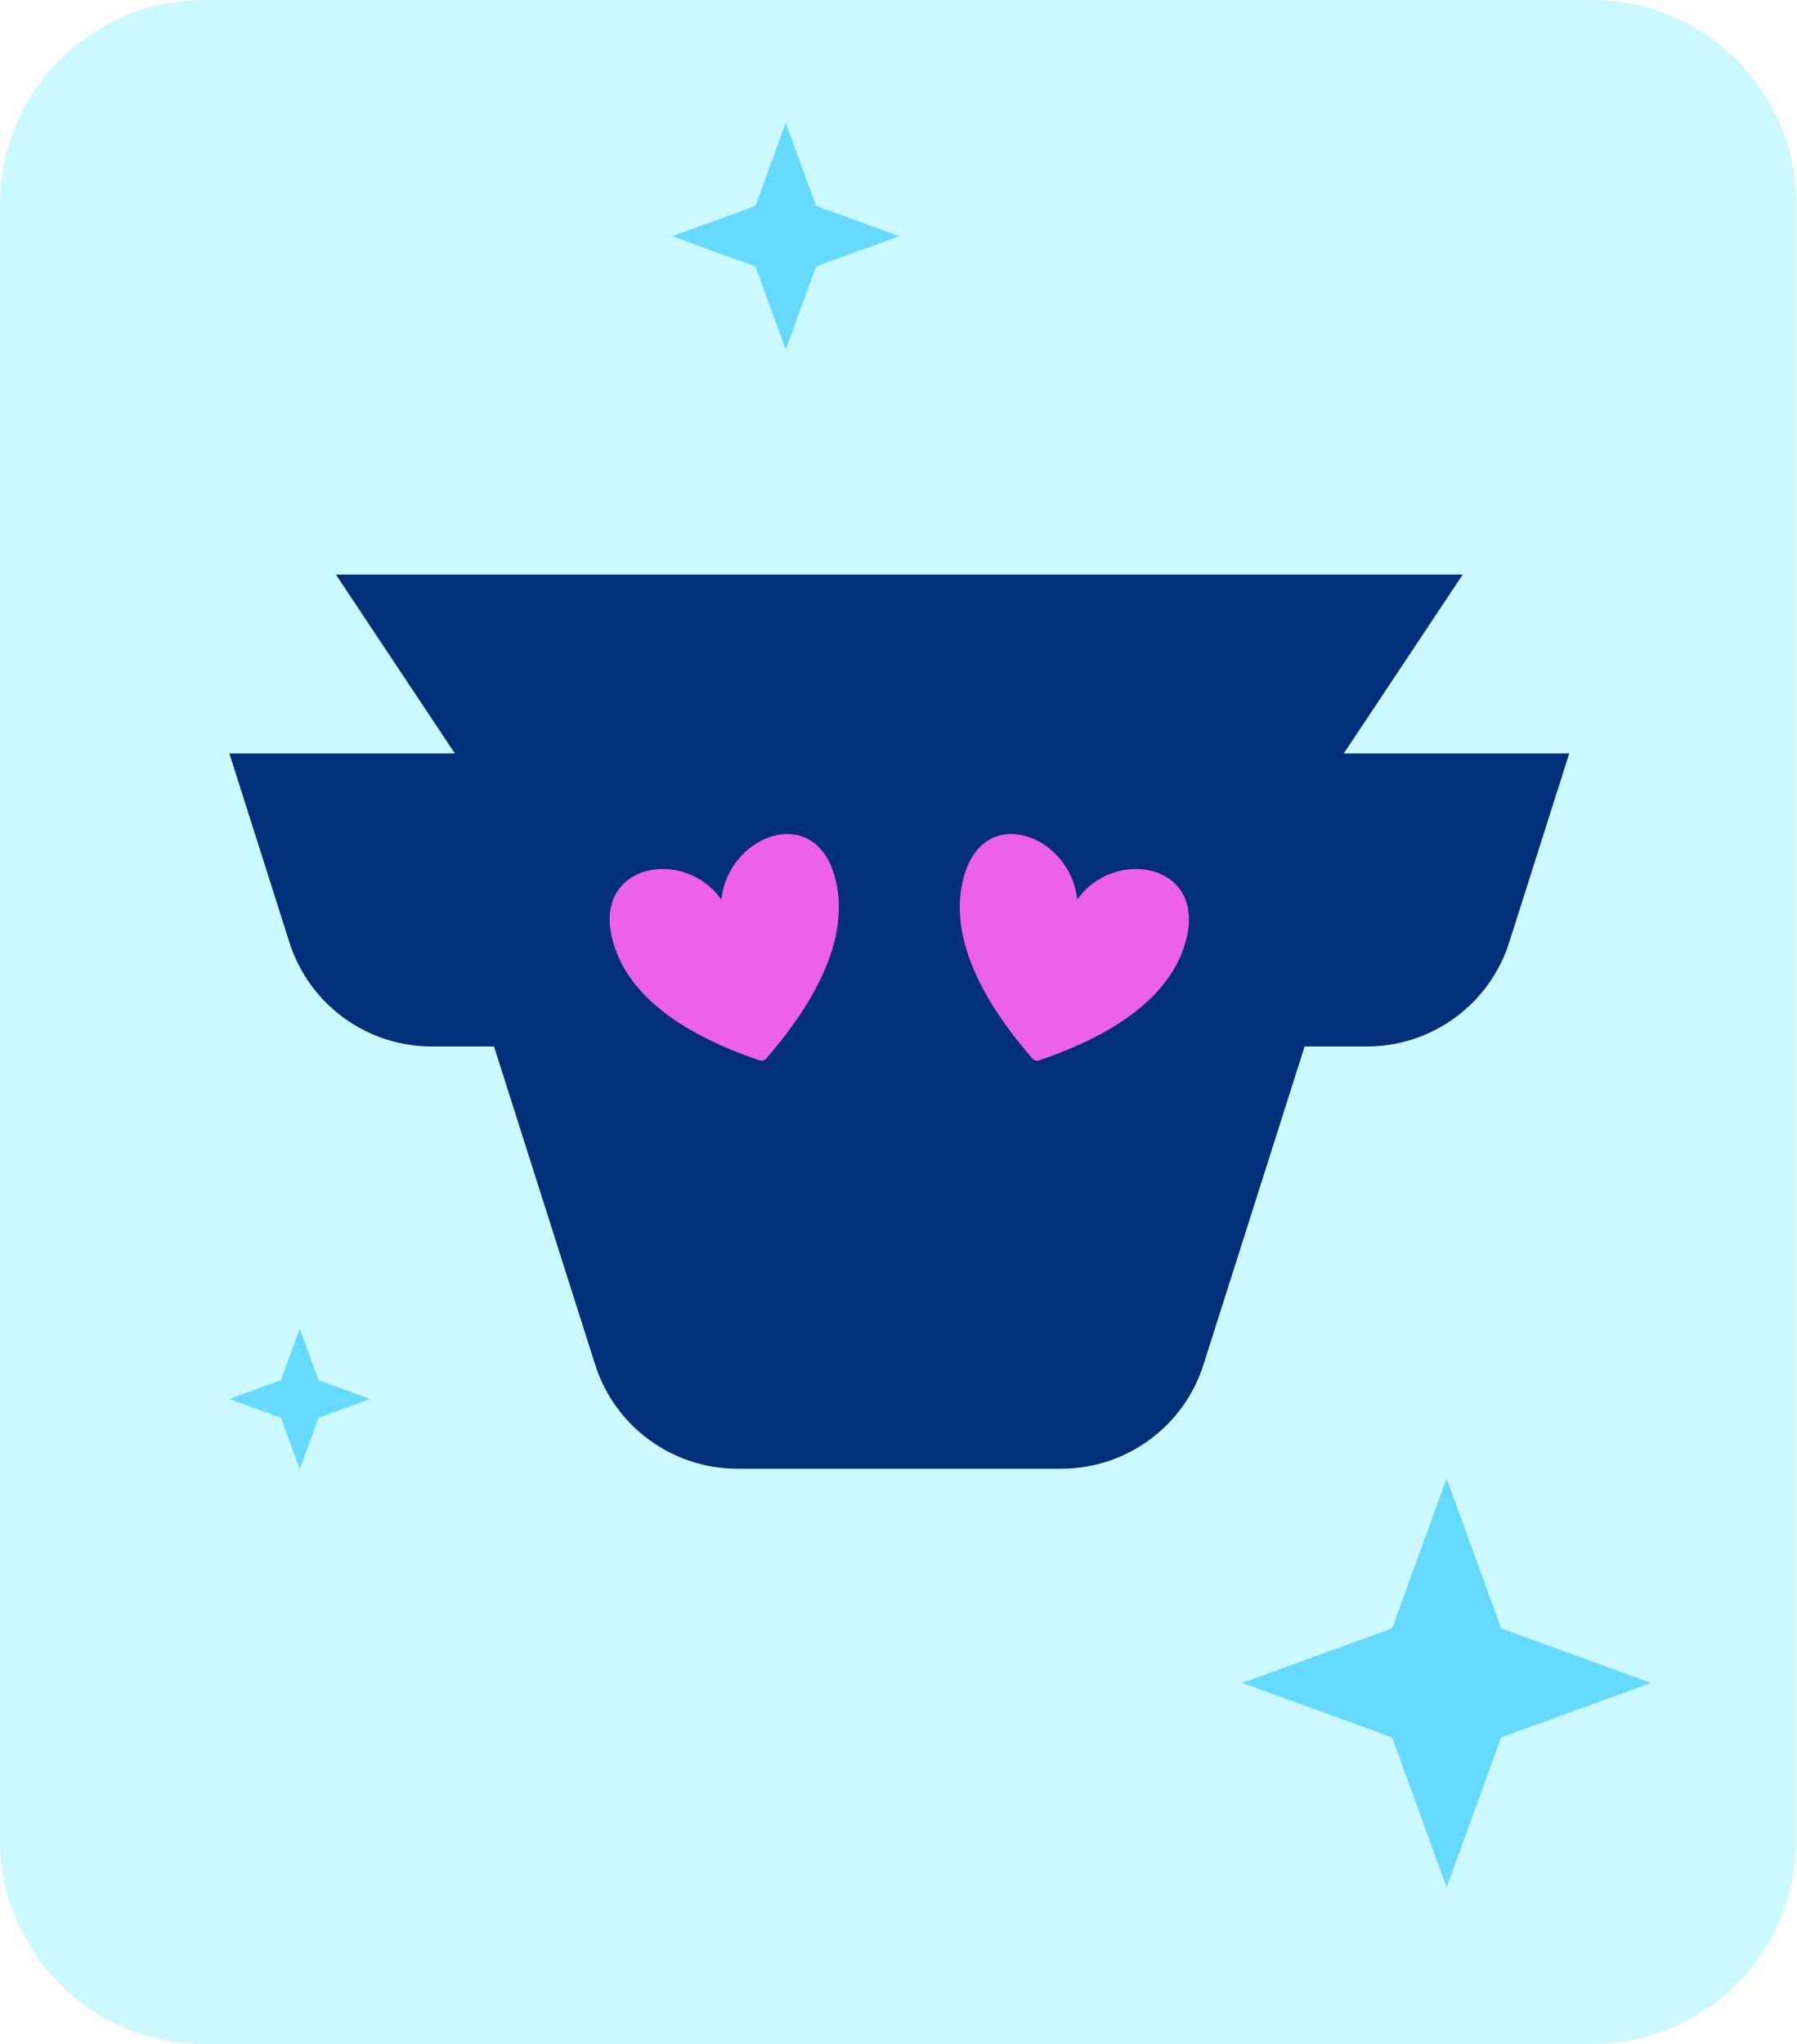
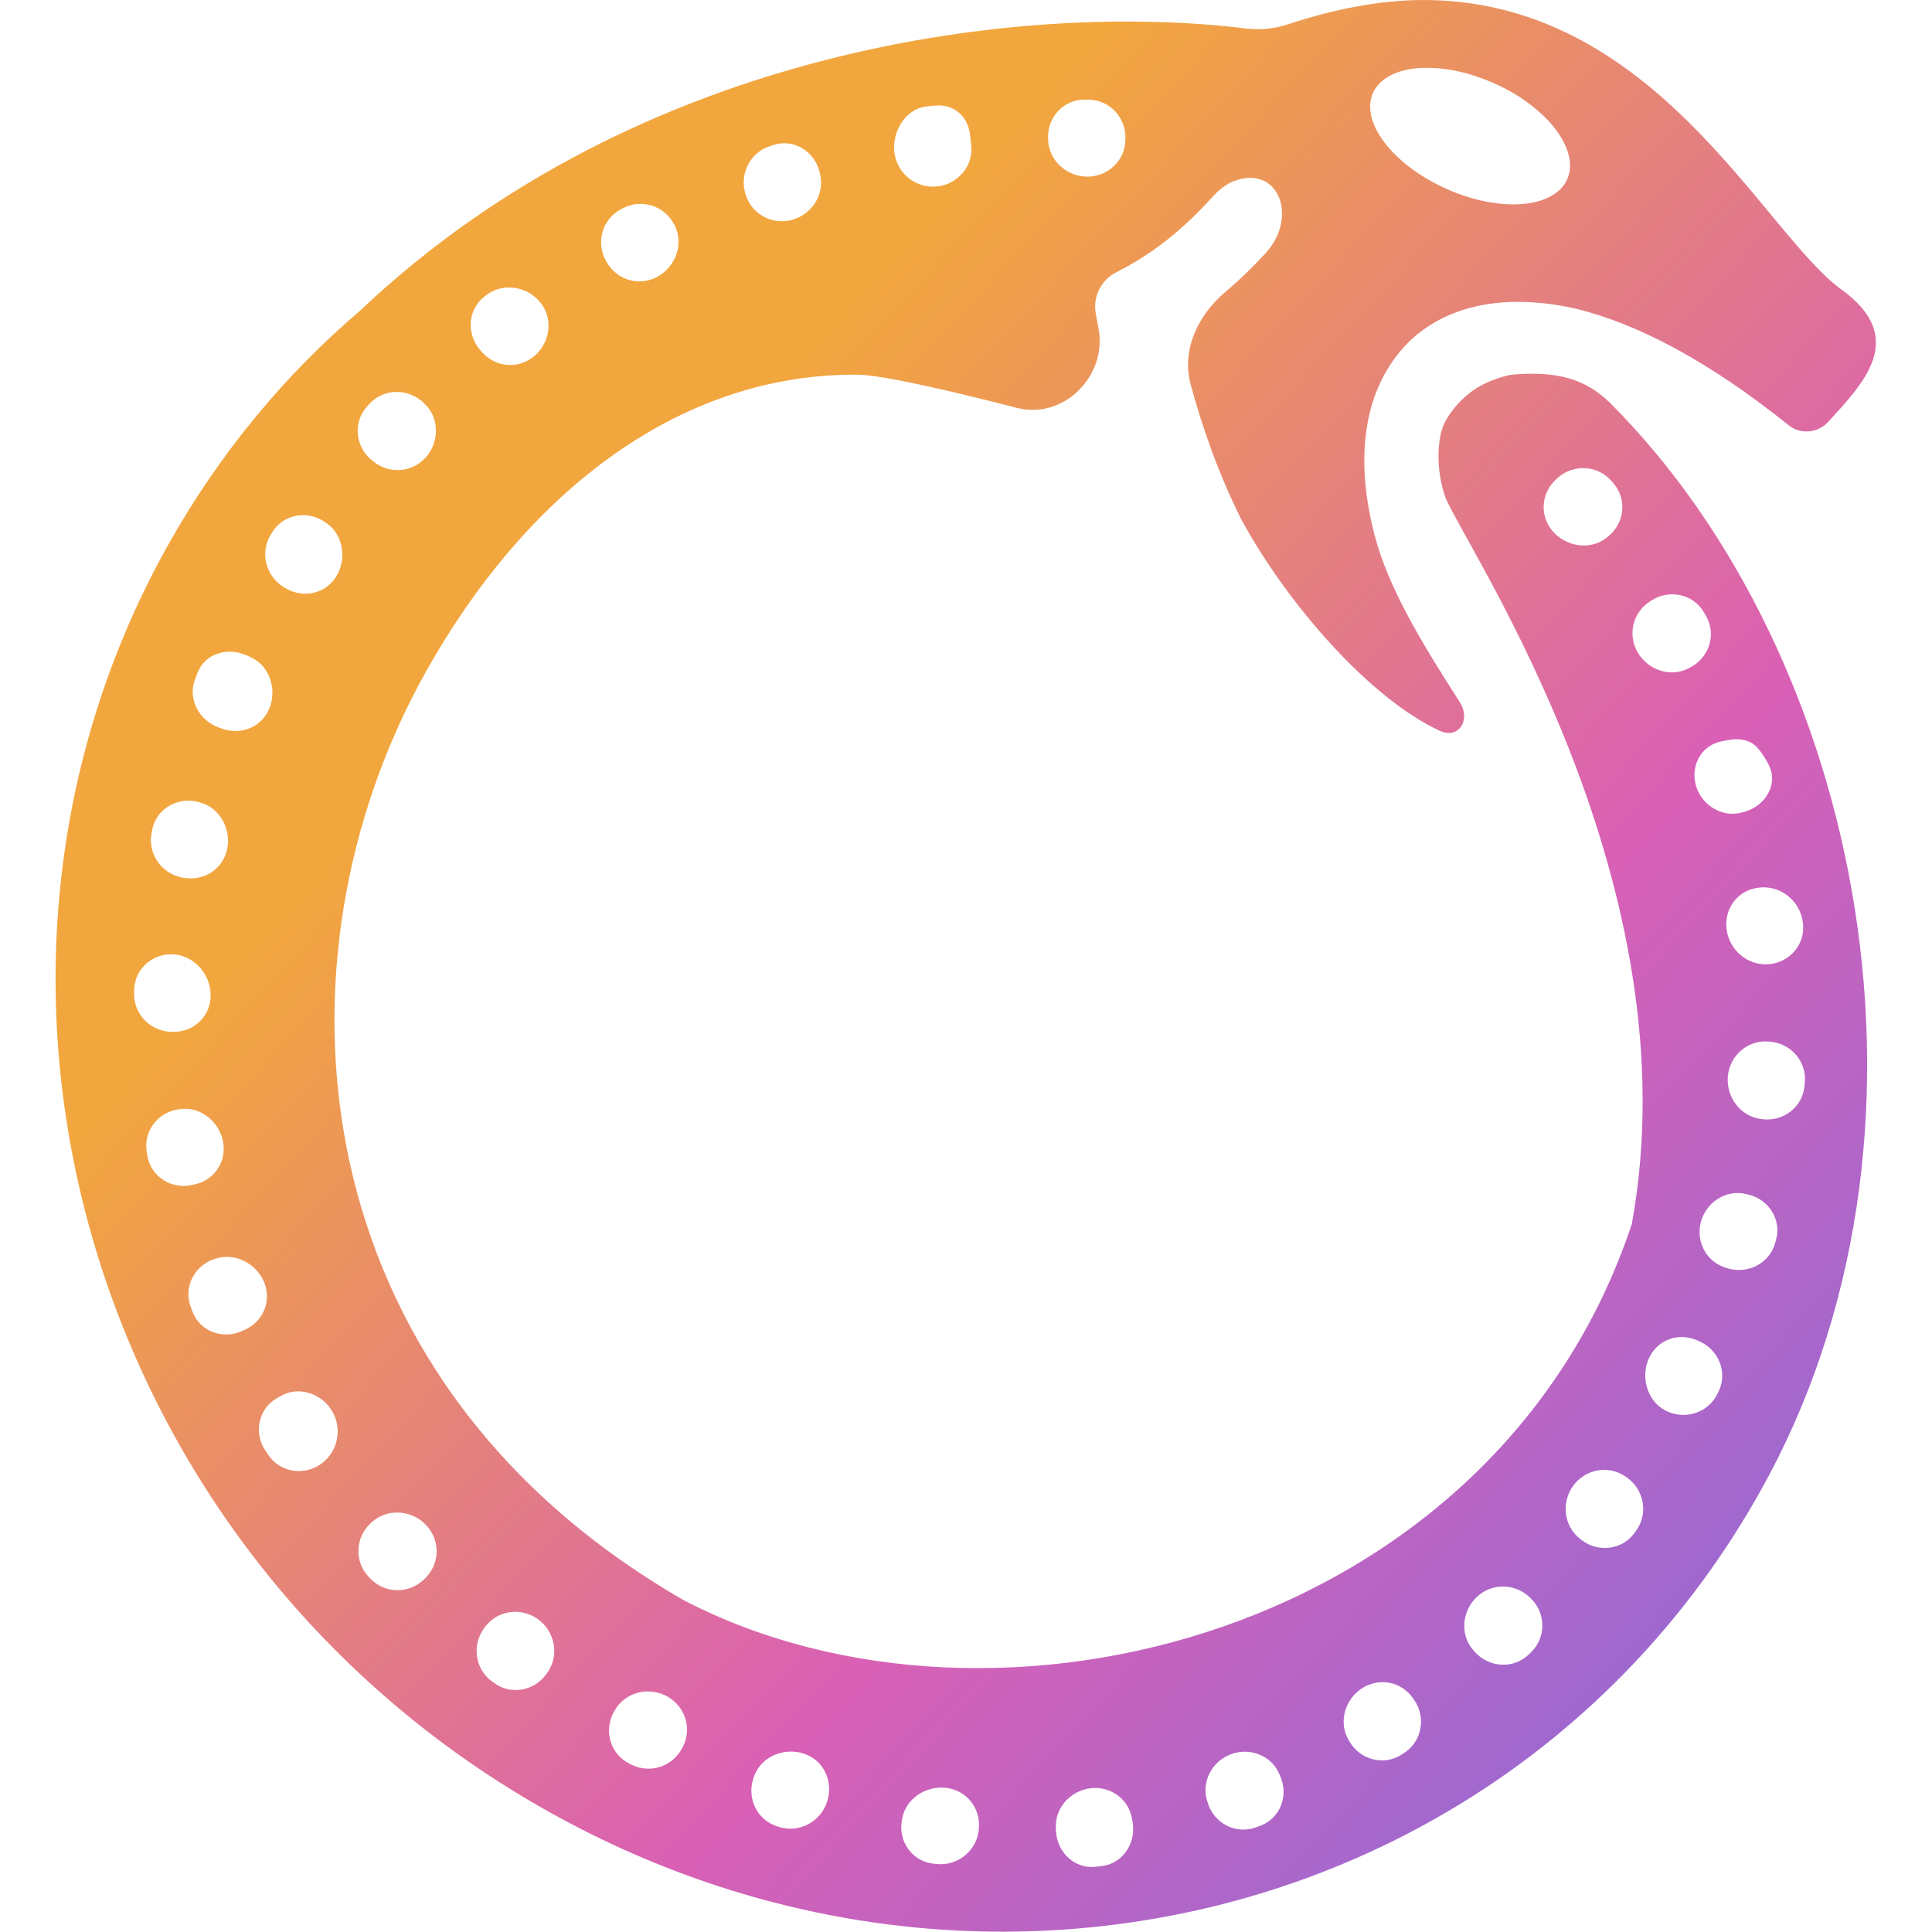
- <svg xmlns="http://www.w3.org/2000/svg" fill="none" viewBox="0 0 791 900">
-   <rect width="791" height="900" fill="#CCF8FF" rx="90" />
-   <path fill="#012F7A" fill-rule="evenodd" d="M324.765 646.703c-28.658 0-54.016-18.52-62.681-45.778l-44.546-140.137H190.15c-28.658 0-54.016-18.52-62.681-45.778L101 331.741h99.282L147.917 253h496.166l-52.365 78.741H691l-26.469 83.269c-8.665 27.258-34.023 45.778-62.681 45.778h-27.388l-44.546 140.137c-8.665 27.258-34.023 45.778-62.681 45.778h-142.47Zm-33.654-224.192c0 21.14 15.817 38.277 35.328 38.277 19.511 0 35.328-17.137 35.328-38.277s-15.817-38.277-35.328-38.277c-19.511 0-35.328 17.137-35.328 38.277Zm209.778 0c0 21.14-15.817 38.277-35.328 38.277-19.511 0-35.328-17.137-35.328-38.277s15.817-38.277 35.328-38.277c19.511 0 35.328 17.137 35.328 38.277Z" clip-rule="evenodd" />
-   <path fill="#012F7A" d="M268.462 367.229h255.075v99.812H268.462z" />
-   <path fill="#ED60E9" d="M269.698 413.838c8.091 31.155 44.8 46.225 64.69 53.049a2.826 2.826 0 0 0 3.078-.851c13.918-16.17 38.406-48.16 30.315-79.315-8.828-33.993-47.428-18.77-50.117 9.417-15.988-23.023-56.794-16.293-47.966 17.7Zm252.603 0c-8.091 31.155-44.8 46.225-64.69 53.049a2.826 2.826 0 0 1-3.078-.851c-13.918-16.17-38.406-48.16-30.315-79.315 8.828-33.993 47.428-18.77 50.117 9.417 15.988-23.023 56.794-16.293 47.966 17.7Z" />
-   <path fill="#65D9FF" d="m547 741 66-24 24-66 24 66 66 24-66 24-24 66-24-66-66-24ZM296 104l36.667-13.333L346 54l13.333 36.667L396 104l-36.667 13.333L346 154l-13.333-36.667L296 104ZM163 616l-22.733 8.267L132 647l-8.267-22.733L101 616l22.733-8.267L132 585l8.267 22.733L163 616Z" />
+ <svg xmlns="http://www.w3.org/2000/svg" viewBox="0 0 730 730" width="256" height="256" fill="none">
+   <defs>
+     <linearGradient id="greg-sunset" x1="0%" y1="0%" x2="100%" y2="100%">
+       <stop offset="0%" stop-color="#F2A63E" />
+       <stop offset="30%" stop-color="#F2A63E" />
+       <stop offset="65%" stop-color="#D960B5" />
+       <stop offset="100%" stop-color="#7A6EE0" />
+     </linearGradient>
+   </defs>
+   <g transform="translate(21.0,0)">
+     <path d="M514.935 0.013C500.381 0.288 484.137 3.096 465.674 9.181C460.548 10.87 455.118 11.427 449.762 10.765C367.206 0.559 221.045 16.996 115.092 117.357C86.701 141.529 62.014 171.216 42.607 205.747C-48.758 368.716 11.529 581.06 178.373 679.966C344.935 778.716 552.904 726.372 644.154 563.404C719.31 429.81 683.219 248.06 587.279 152.154C577.719 142.935 567.283 140.184 550.219 141.56C550.219 141.56 541.219 142.993 534.219 148.56C527.219 154.126 524.719 160.06 524.719 160.06C522.219 165.06 521.219 177.06 525.248 188.247C534.5 209.56 619.058 333.935 595.56 462.561C543.902 617.466 354.721 665.811 237.219 604.561C90.938 520.186 79.25 362.466 139.719 254.185C176.75 187.779 234.125 141.247 302.719 141.56C312.095 141.56 339.114 147.895 363.297 154.126C380.822 158.641 397.406 142.067 394.092 124.275C393.725 122.308 393.368 120.332 393.015 118.345C391.893 112.006 395.115 105.704 400.873 102.826C414.083 96.221 425.902 86.835 436.672 74.896C439.085 72.222 441.881 69.691 445.252 68.425C462.249 62.044 469.552 82.135 457.309 95.539C452.45 100.858 447.333 105.822 441.94 110.376C431.692 119.028 425.373 132.199 428.861 145.149C433.272 161.529 439.453 179.051 447.904 196.06C465.87 229.081 497.236 264.355 523.137 276.17C530.226 279.404 534.829 271.922 530.617 265.367C516.018 242.648 503.519 221.967 498.373 202.154C491.342 175.122 493.529 150.279 507.904 132.935C518.529 120.013 535.248 113.607 554.31 114.076C560.717 114.232 567.279 115.013 574.154 116.576C597.844 122.276 624.833 136.591 654.877 160.697C659.302 164.248 665.881 163.646 669.713 159.461C683.227 144.701 699.959 127.616 674.779 109.388C645 87.83 603.842 -1.237 514.935 0.013ZM519.467 25.638C526.342 25.794 534.154 27.513 541.967 30.794C562.279 39.232 575.56 55.482 571.498 66.888C567.435 78.294 547.592 80.638 527.123 72.044C506.654 63.45 493.373 47.357 497.435 35.95C499.779 29.544 507.123 25.951 516.654 25.638H519.467ZM390.401 37.659C398.367 37.789 404.539 44.553 404.241 52.514L404.214 53.221C403.924 60.976 397.307 66.909 389.549 66.736C381.787 66.562 375.232 60.5 375.024 52.739L375.006 52.078C374.793 44.172 380.969 37.543 388.877 37.637C389.385 37.643 389.893 37.65 390.401 37.659ZM332.719 39.857C339.808 39.377 344.908 44.258 345.592 51.331L345.98 55.342C346.703 62.812 340.854 69.469 333.409 70.412C325.647 71.396 318.547 66.19 317.084 58.504C315.585 50.621 320.615 41.529 328.543 40.294C329.658 40.121 331.009 39.972 332.719 39.857ZM271.413 54.737C278.953 52.349 286.655 57.145 288.633 64.803L288.805 65.469C290.729 72.919 286.254 80.505 278.934 82.876C271.635 85.241 263.726 81.577 261.054 74.384L260.911 73.997C258.069 66.347 262.089 57.761 269.85 55.238C270.374 55.068 270.895 54.901 271.413 54.737ZM214.39 78.652C221.533 74.911 230.344 77.847 233.881 85.094L234.044 85.428C237.461 92.428 234.097 101.054 227.2 104.676C220.319 108.29 212.098 105.776 208.228 99.035L208.035 98.699C204.018 91.702 206.537 82.771 213.682 79.023C213.918 78.899 214.154 78.775 214.39 78.652ZM183.753 115.058C188.179 121.323 186.514 130.155 180.472 134.881C174.418 139.615 165.929 138.702 160.945 132.853L160.312 132.11C155.145 126.046 155.763 116.982 162.031 112.065C162.235 111.905 162.438 111.746 162.641 111.588C169.232 106.44 178.928 108.227 183.753 115.058ZM118.536 152.664C124.017 146.632 133.37 146.611 139.176 152.331L139.712 152.858C145.141 158.206 144.935 167.253 139.816 172.899C134.564 178.693 125.942 179.2 119.897 174.239L119.447 173.87C113.23 168.768 112.284 159.595 117.668 153.623C117.958 153.301 118.247 152.982 118.536 152.664ZM567.378 180.722C573.342 175.233 582.671 175.652 587.943 181.809C588.207 182.117 588.469 182.425 588.731 182.732C593.95 188.863 592.753 197.997 586.374 202.91L585.836 203.325C579.729 208.029 570.691 206.545 565.667 200.699C560.636 194.845 561.263 186.35 566.943 181.123L567.378 180.722ZM81.867 201.09C86.097 194.225 95.152 192.677 101.786 197.261L102.347 197.648C108.726 202.056 110.119 211.202 106.048 217.801C102.006 224.353 93.802 226.164 87.103 222.371L86.667 222.124C79.549 218.094 77.025 209.002 81.293 202.025C81.484 201.712 81.675 201.4 81.867 201.09ZM603.08 226.829C609.9 222.512 618.954 224.496 622.929 231.521C623.196 231.993 623.461 232.465 623.724 232.936C627.636 239.946 624.673 248.648 617.509 252.272L616.864 252.599C609.999 256.073 601.52 253.075 597.725 246.382C593.917 239.666 595.992 231.315 602.516 227.186L603.08 226.829ZM53.711 254.039C56.633 246.794 65.175 244.403 72.275 247.662L73.881 248.4C80.866 251.607 83.696 260.437 80.825 267.567C77.942 274.724 70.204 277.898 62.926 275.334L61.781 274.931C54.311 272.299 49.908 264.322 52.622 256.881C52.97 255.927 53.332 254.979 53.711 254.039ZM632.268 279.587C636.107 278.883 640.25 279.477 642.874 282.367C644.66 284.334 646.153 286.67 647.417 289.225C651.033 296.534 645.816 304.738 637.926 306.798L636.917 307.061C629.699 308.946 622.182 304.333 619.924 297.222C617.54 289.712 621.57 281.751 629.288 280.164C630.255 279.966 631.24 279.776 632.268 279.587ZM36.488 313.571C38.052 305.622 46.02 300.976 53.861 303.014L54.568 303.198C62.014 305.133 66.403 313.188 64.862 320.725C63.305 328.34 56.155 332.985 48.491 331.695L48.104 331.63C40.119 330.286 34.725 322.649 36.267 314.7C36.341 314.323 36.414 313.946 36.488 313.571ZM642.928 335.484C651.34 334.069 659.249 340.177 660.208 348.653C660.221 348.768 660.234 348.883 660.247 348.998C661.151 356.997 654.998 363.918 646.959 364.35C639.075 364.774 632.24 358.742 631.348 350.896C630.515 343.561 635.31 336.769 642.589 335.541C642.702 335.522 642.815 335.503 642.928 335.484ZM29.687 374.054C29.816 366.206 36.56 360.16 44.398 360.585C52.304 361.015 58.42 367.916 58.6 375.831C58.772 383.374 52.922 389.565 45.383 389.848L44.688 389.874C36.457 390.182 29.555 383.689 29.666 375.453C29.672 374.986 29.68 374.519 29.687 374.054ZM631.856 406.763C632.497 399.04 639.035 393.115 646.773 393.529L647.378 393.561C655.434 393.992 661.666 400.879 660.946 408.914C660.901 409.413 660.855 409.911 660.808 410.408C660.058 418.373 652.715 423.94 644.786 422.868L644.322 422.806C636.582 421.76 631.209 414.546 631.856 406.763ZM63.297 431.526C64.623 438.833 60.126 445.726 52.899 447.434L51.752 447.705C43.907 449.56 36.035 444.713 34.699 436.764C34.608 436.222 34.519 435.68 34.431 435.138C33.17 427.384 38.688 420.207 46.473 419.157L47.272 419.049C54.904 418.018 61.922 423.949 63.297 431.526ZM621.728 461.495C623.829 454.137 631.241 449.388 638.688 451.147L639.628 451.369C647.342 453.192 652.193 460.873 650.063 468.509C649.946 468.926 649.829 469.343 649.711 469.76C647.507 477.53 639.109 481.64 631.433 479.125C631.196 479.047 630.959 478.97 630.723 478.892C623.512 476.536 619.646 468.789 621.728 461.495ZM60.288 475.638C67.647 473.133 75.886 477.336 78.817 484.535C81.661 491.517 78.515 499.217 71.667 502.37L70.61 502.857C63.31 506.218 54.649 503.209 51.769 495.706C51.527 495.076 51.288 494.444 51.052 493.811C48.303 486.449 52.312 478.351 59.752 475.821C59.931 475.76 60.109 475.699 60.288 475.638ZM602.106 513.068C605.312 506.208 613.14 503.415 620.11 506.373L620.875 506.698C628.394 509.889 631.932 518.563 628.311 525.884C628.156 526.197 628.002 526.508 627.847 526.819C624.254 534.033 615.196 536.716 608.113 532.872C601.267 529.157 598.809 520.126 602.106 513.068ZM85.319 527.338C91.797 523.715 100.171 526.438 104.184 532.682C108.486 539.378 106.893 548.212 100.519 552.977C94.157 557.734 85.019 556.471 80.517 549.927C80.129 549.362 79.744 548.8 79.363 548.24C74.729 541.43 76.542 532.327 83.7 528.251C84.238 527.945 84.778 527.64 85.319 527.338ZM573.352 561.495C577.843 555.193 586.53 553.448 592.957 557.76L593.409 558.063C600.118 562.565 601.955 571.691 597.272 578.276C597.061 578.572 596.851 578.866 596.641 579.16C591.965 585.689 582.798 586.753 576.473 581.805L576.055 581.477C569.919 576.678 568.831 567.839 573.352 561.495ZM119.429 575.19C125.208 569.91 134.219 570.415 139.741 575.964C145.155 581.404 145.431 590.113 140.213 595.742L139.799 596.189C134.274 602.149 124.952 602.477 119.211 596.725C118.976 596.489 118.741 596.253 118.507 596.018C112.793 590.273 113.132 580.944 119.114 575.478L119.429 575.19ZM536.918 603.479C542.607 598.059 551.316 598.139 557.017 603.545L557.262 603.779C563.111 609.326 563.319 618.632 557.545 624.256C557.244 624.55 556.943 624.842 556.643 625.132C550.756 630.825 541.386 630.118 536.028 623.925L535.533 623.353C530.576 617.624 531.434 608.704 536.918 603.479ZM162.357 614.632C167.054 608.44 175.8 607.221 182.14 611.716C188.466 616.203 190.412 624.932 186.187 631.436L185.828 631.988C181.44 638.743 172.422 640.704 165.871 636.018C165.57 635.803 165.269 635.587 164.969 635.37C158.428 630.663 157.178 621.462 162.047 615.041L162.357 614.632ZM493.642 637.907C500.059 633.749 508.477 635.343 512.859 641.609L513.287 642.221C517.912 648.834 516.327 657.965 509.555 662.354C509.236 662.56 508.918 662.766 508.6 662.97C501.834 667.326 492.912 664.95 488.873 657.99L488.529 657.397C484.656 650.721 487.164 642.104 493.642 637.907ZM211.198 646.397C214.969 639.6 223.555 637.214 230.515 640.676C237.434 644.118 240.562 652.398 237.305 659.406L237.064 659.924C233.66 667.25 224.901 670.405 217.667 666.809C217.376 666.665 217.084 666.52 216.793 666.375C209.6 662.785 207.021 653.923 210.922 646.894L211.198 646.397ZM444.133 662.821C451.186 660.188 459.27 663.23 462.294 670.125L462.752 671.17C465.964 678.493 462.744 687.065 455.243 689.837C454.637 690.061 454.029 690.282 453.421 690.501C445.881 693.218 437.703 688.873 435.349 681.212L435.099 680.4C432.864 673.127 437.005 665.482 444.133 662.821ZM264.14 670.648C266.975 663.459 275.575 660.154 282.888 662.656C290.213 665.162 293.815 672.882 291.666 680.32C289.375 688.251 280.904 692.886 273.091 690.223C272.821 690.131 272.552 690.039 272.283 689.946C264.584 687.305 260.955 678.731 263.94 671.158C264.007 670.988 264.074 670.818 264.14 670.648ZM319.919 687.022C321.309 679.498 328.986 674.617 336.58 675.55C344.065 676.47 349.301 682.859 348.898 690.39L348.881 690.72C348.438 698.991 341.032 705.214 332.799 704.299C332.405 704.256 332.012 704.212 331.619 704.167C323.588 703.263 318.314 695.705 319.783 687.759L319.919 687.022ZM390.931 675.691C398.365 674.717 405.367 679.608 406.691 686.988L406.936 688.356C408.358 696.283 403.37 704.076 395.379 705.078C394.55 705.182 393.718 705.278 392.883 705.365C384.963 706.189 378.383 699.809 377.998 691.856L377.944 690.74C377.576 683.143 383.389 676.678 390.931 675.691Z" fill="url(#greg-sunset)" />
+   </g>
</svg>
